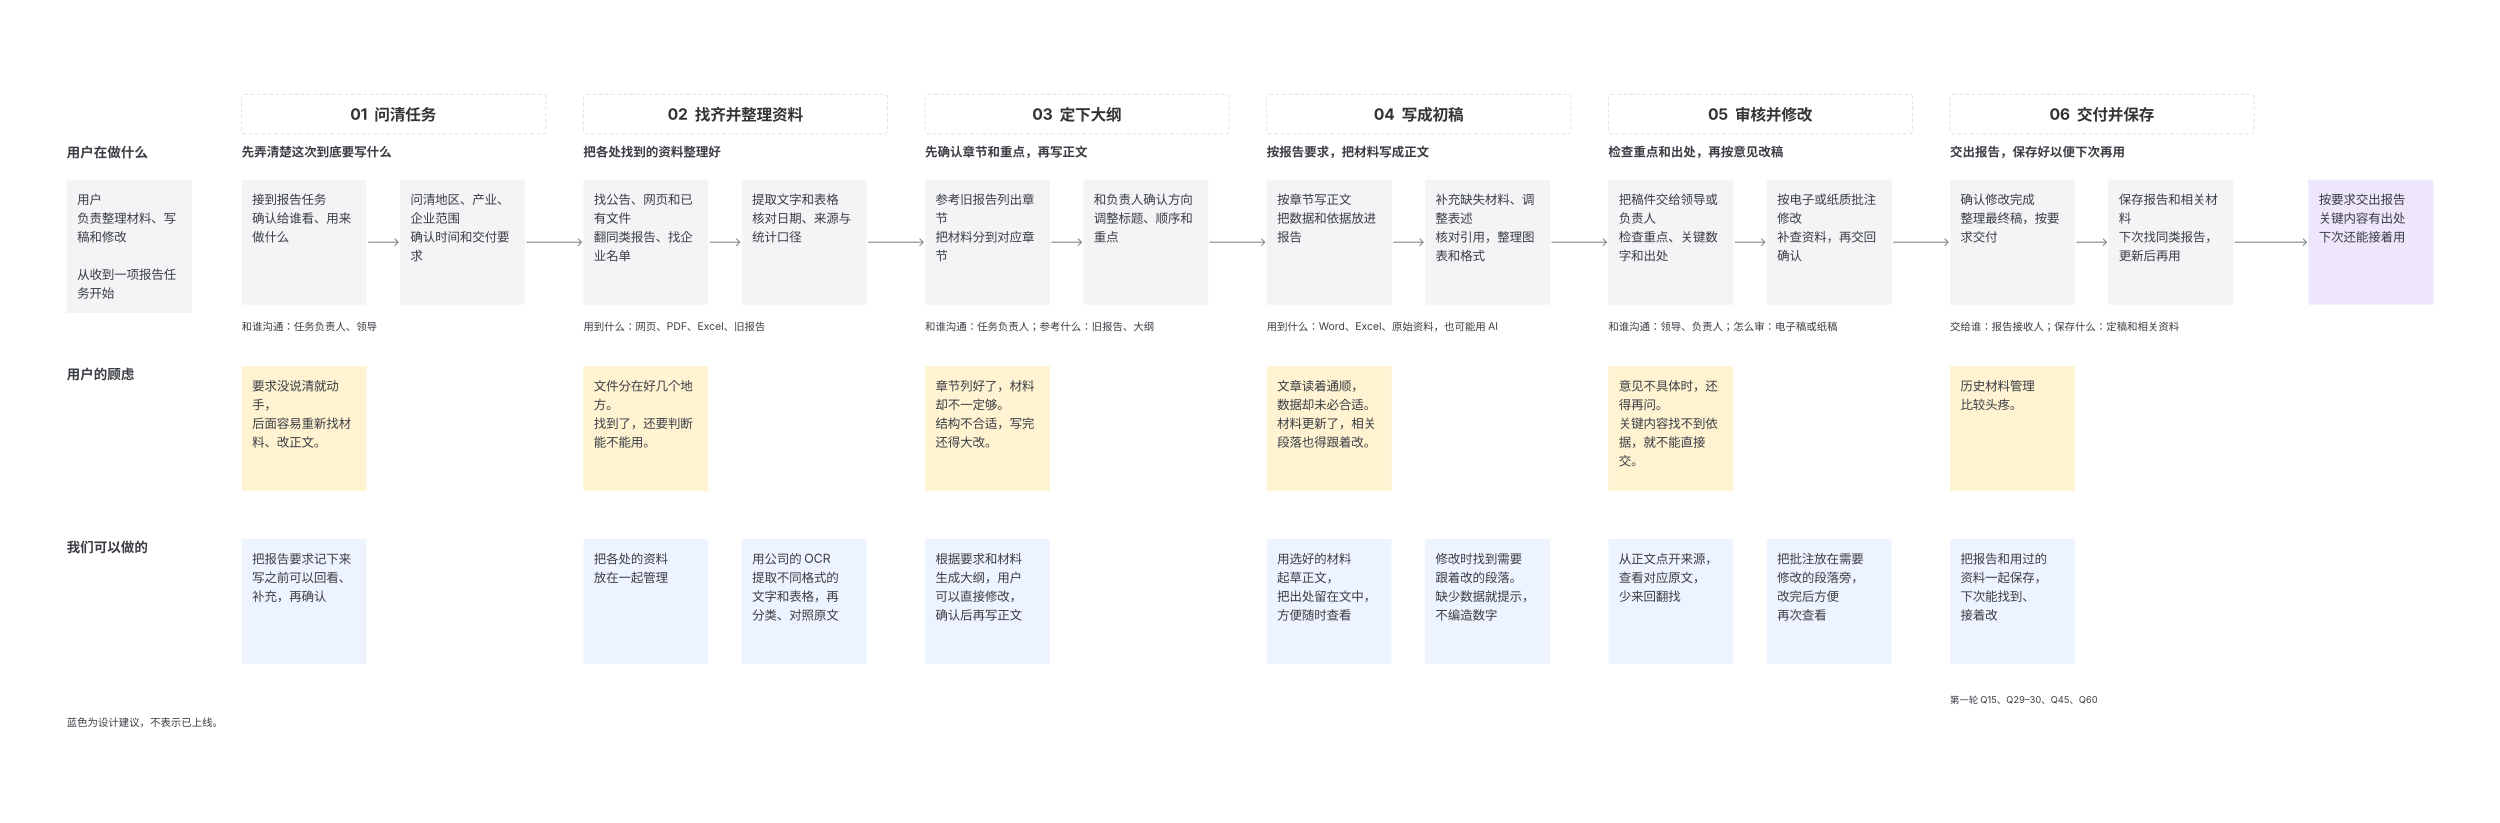
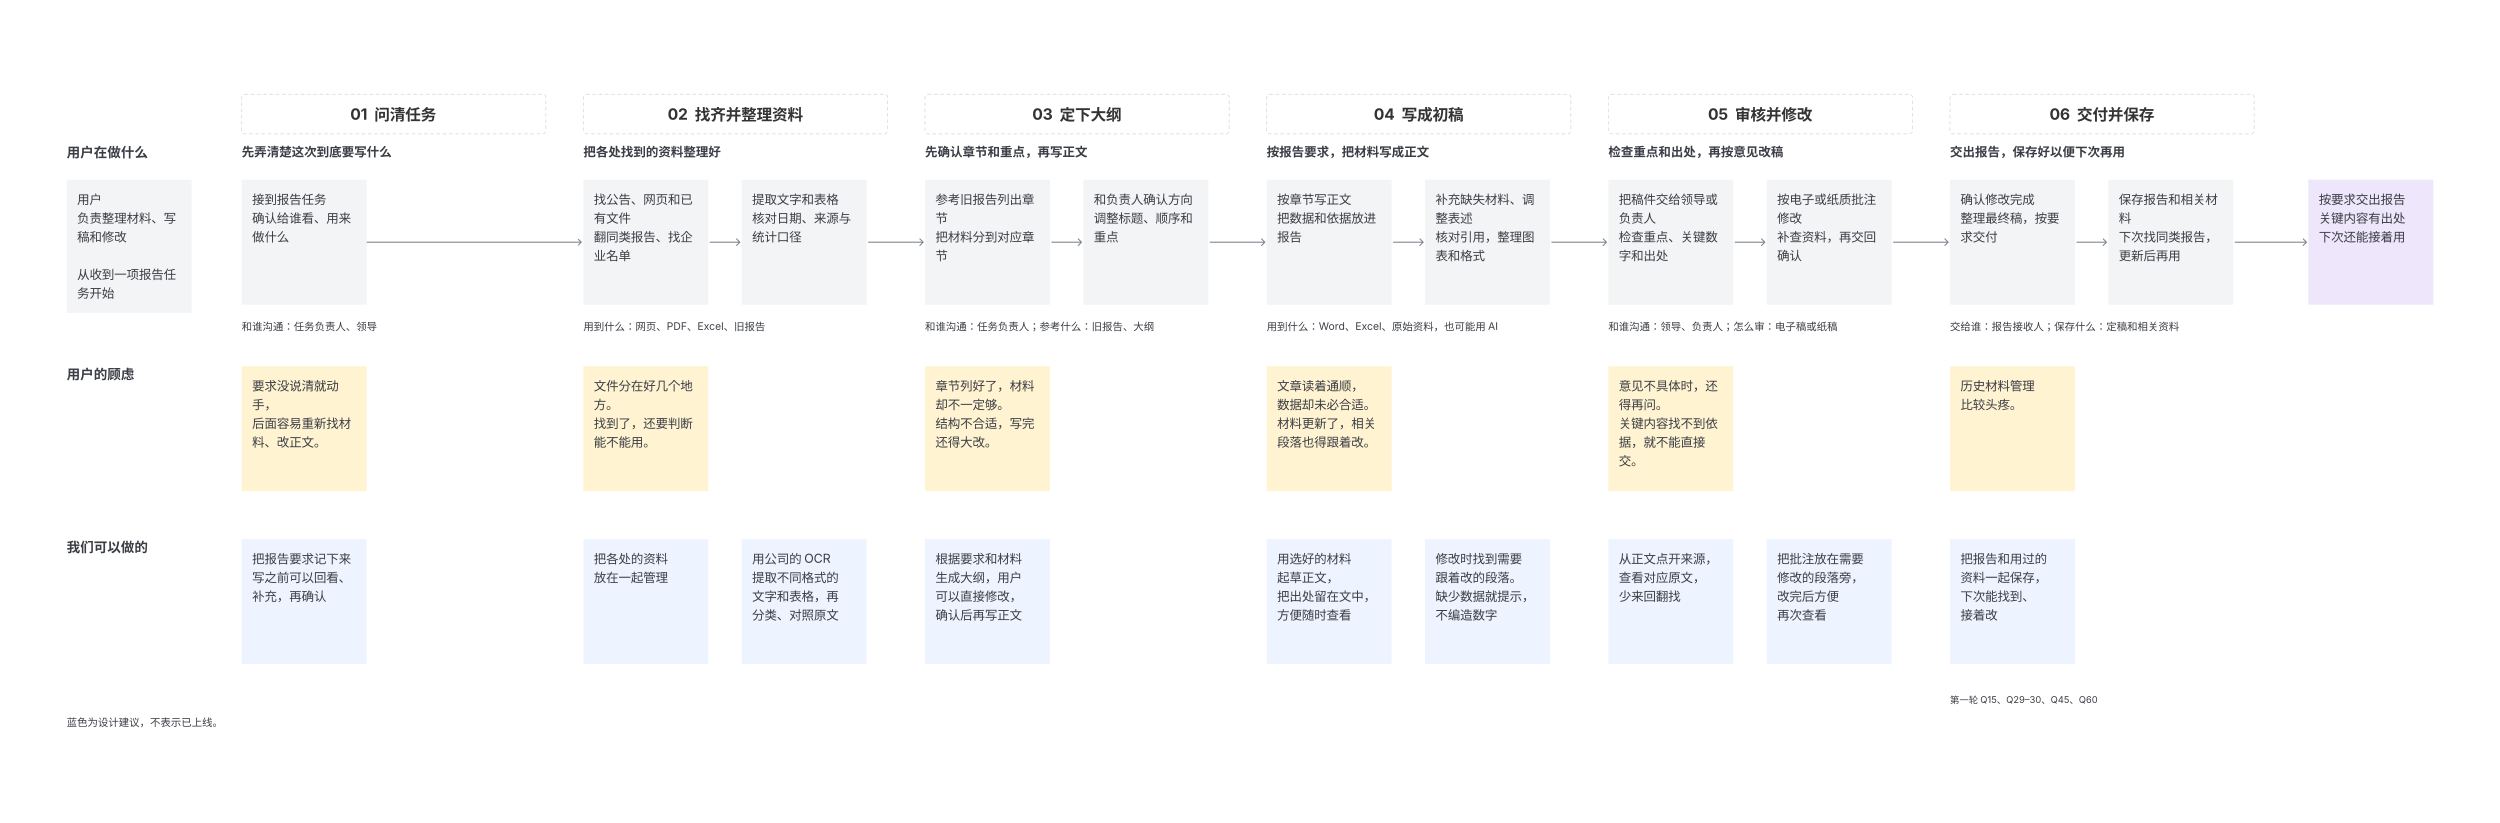
<svg xmlns="http://www.w3.org/2000/svg" width="4800" height="1580" viewBox="0 0 4800 1580" fill="none">
  <rect x="464" y="181" width="584" height="76" rx="6" stroke="#DDDAD1" stroke-width="1.5" stroke-linecap="round" stroke-dasharray="6 6" />
  <text fill="black" fill-opacity="0.8" style="white-space: pre" xml:space="preserve" font-family="Inter" font-size="30" font-weight="bold" letter-spacing="-0.011em">
    <tspan x="672.546" y="229.909">01  问清任务</tspan>
  </text>
  <text fill="#3A3D44" style="white-space: pre" xml:space="preserve" font-family="Inter" font-size="24" font-weight="bold" letter-spacing="0em">
    <tspan x="464" y="300.227">先弄清楚这次到底要写什么</tspan>
  </text>
  <g>
    <rect width="240" height="240" transform="translate(464 345)" fill="#F3F4F5" />
    <text fill="#3A3D44" style="white-space: pre" xml:space="preserve" font-family="Inter" font-size="24" letter-spacing="-0.011em">
      <tspan x="484" y="391.727">接到报告任务
</tspan>
      <tspan x="484" y="427.727">确认给谁看、用来</tspan>
      <tspan x="484" y="463.727">做什么</tspan>
    </text>
  </g>
-   <g>
-     <rect width="240" height="240" transform="translate(768 345)" fill="#F3F4F5" />
-     <text fill="#3A3D44" style="white-space: pre" xml:space="preserve" font-family="Inter" font-size="24" letter-spacing="-0.011em">
-       <tspan x="788" y="391.727">问清地区、产业、</tspan>
-       <tspan x="788" y="427.727">企业范围
- </tspan>
-       <tspan x="788" y="463.727">确认时间和交付要</tspan>
-       <tspan x="788" y="499.727">求</tspan>
-     </text>
-   </g>
-   <path d="M707.5 464C706.948 464 706.5 464.448 706.5 465C706.5 465.552 706.948 466 707.5 466V465V464ZM765.207 465.707C765.598 465.317 765.598 464.683 765.207 464.293L758.843 457.929C758.453 457.538 757.819 457.538 757.429 457.929C757.038 458.319 757.038 458.953 757.429 459.343L763.086 465L757.429 470.657C757.038 471.047 757.038 471.681 757.429 472.071C757.819 472.462 758.453 472.462 758.843 472.071L765.207 465.707ZM707.5 465V466H764.5V465V464H707.5V465Z" fill="#7E838C" />
  <text fill="#3A3D44" style="white-space: pre" xml:space="preserve" font-family="Inter" font-size="20" letter-spacing="0em">
    <tspan x="464" y="634.273">和谁沟通：任务负责人、领导</tspan>
  </text>
  <g>
    <rect width="240" height="240" transform="translate(464 703)" fill="#FFF3D1" />
    <text fill="#3A3D44" style="white-space: pre" xml:space="preserve" font-family="Inter" font-size="24" letter-spacing="-0.011em">
      <tspan x="484" y="749.727">要求没说清就动</tspan>
      <tspan x="484" y="785.727">手，
</tspan>
      <tspan x="484" y="821.727">后面容易重新找材</tspan>
      <tspan x="484" y="857.727">料、改正文。</tspan>
    </text>
  </g>
  <g>
    <rect width="240" height="240" transform="translate(464 1035)" fill="#EEF4FF" />
    <text fill="#3A3D44" style="white-space: pre" xml:space="preserve" font-family="Inter" font-size="24" letter-spacing="-0.011em">
      <tspan x="484" y="1081.73">把报告要求记下来</tspan>
      <tspan x="484" y="1117.73">写之前可以回看、</tspan>
      <tspan x="484" y="1153.73">补充，再确认</tspan>
      <tspan x="484" y="1189.73" />
    </text>
  </g>
  <rect x="1120" y="181" width="584" height="76" rx="6" stroke="#DDDAD1" stroke-width="1.5" stroke-linecap="round" stroke-dasharray="6 6" />
  <text fill="black" fill-opacity="0.8" style="white-space: pre" xml:space="preserve" font-family="Inter" font-size="30" font-weight="bold" letter-spacing="-0.011em">
    <tspan x="1281.93" y="229.909">02  找齐并整理资料</tspan>
  </text>
  <text fill="#3A3D44" style="white-space: pre" xml:space="preserve" font-family="Inter" font-size="24" font-weight="bold" letter-spacing="0em">
    <tspan x="1120" y="300.227">把各处找到的资料整理好</tspan>
  </text>
  <g>
    <rect width="240" height="240" transform="translate(1120 345)" fill="#F3F4F5" />
    <text fill="#3A3D44" style="white-space: pre" xml:space="preserve" font-family="Inter" font-size="24" letter-spacing="-0.011em">
      <tspan x="1140" y="391.727">找公告、网页和已</tspan>
      <tspan x="1140" y="427.727">有文件
</tspan>
      <tspan x="1140" y="463.727">翻同类报告、找企</tspan>
      <tspan x="1140" y="499.727">业名单</tspan>
    </text>
  </g>
-   <path d="M1011.5 464C1010.95 464 1010.5 464.448 1010.5 465C1010.5 465.552 1010.95 466 1011.5 466V465V464ZM1117.21 465.707C1117.6 465.317 1117.6 464.683 1117.21 464.293L1110.84 457.929C1110.45 457.538 1109.82 457.538 1109.43 457.929C1109.04 458.319 1109.04 458.953 1109.43 459.343L1115.09 465L1109.43 470.657C1109.04 471.047 1109.04 471.681 1109.43 472.071C1109.82 472.462 1110.45 472.462 1110.84 472.071L1117.21 465.707ZM1011.5 465V466H1116.5V465V464H1011.5V465Z" fill="#7E838C" />
+   <path d="M704 465H1116M1110 459L1116 465L1110 471" stroke="#7E838C" stroke-width="2" fill="none" />
  <g>
    <rect width="240" height="240" transform="translate(1424 345)" fill="#F3F4F5" />
    <text fill="#3A3D44" style="white-space: pre" xml:space="preserve" font-family="Inter" font-size="24" letter-spacing="-0.011em">
      <tspan x="1444" y="391.727">提取文字和表格
</tspan>
      <tspan x="1444" y="427.727">核对日期、来源与</tspan>
      <tspan x="1444" y="463.727">统计口径</tspan>
    </text>
  </g>
  <path d="M1363.5 464C1362.95 464 1362.5 464.448 1362.5 465C1362.5 465.552 1362.95 466 1363.5 466V465V464ZM1421.21 465.707C1421.6 465.317 1421.6 464.683 1421.21 464.293L1414.84 457.929C1414.45 457.538 1413.82 457.538 1413.43 457.929C1413.04 458.319 1413.04 458.953 1413.43 459.343L1419.09 465L1413.43 470.657C1413.04 471.047 1413.04 471.681 1413.43 472.071C1413.82 472.462 1414.45 472.462 1414.84 472.071L1421.21 465.707ZM1363.5 465V466H1420.5V465V464H1363.5V465Z" fill="#7E838C" />
  <text fill="#3A3D44" style="white-space: pre" xml:space="preserve" font-family="Inter" font-size="20" letter-spacing="0em">
    <tspan x="1120" y="634.273">用到什么：网页、PDF、Excel、旧报告</tspan>
  </text>
  <g>
    <rect width="240" height="240" transform="translate(1120 703)" fill="#FFF3D1" />
    <text fill="#3A3D44" style="white-space: pre" xml:space="preserve" font-family="Inter" font-size="24" letter-spacing="-0.011em">
      <tspan x="1140" y="749.727">文件分在好几个地</tspan>
      <tspan x="1140" y="785.727">方。
</tspan>
      <tspan x="1140" y="821.727">找到了，还要判断</tspan>
      <tspan x="1140" y="857.727">能不能用。</tspan>
    </text>
  </g>
  <g>
    <rect width="240" height="240" transform="translate(1120 1035)" fill="#EEF4FF" />
    <text fill="#3A3D44" style="white-space: pre" xml:space="preserve" font-family="Inter" font-size="24" letter-spacing="-0.011em">
      <tspan x="1140" y="1081.73">把各处的资料</tspan>
      <tspan x="1140" y="1117.73">放在一起管理</tspan>
    </text>
  </g>
  <g>
    <rect width="240" height="240" transform="translate(1424 1035)" fill="#EEF4FF" />
    <text fill="#3A3D44" style="white-space: pre" xml:space="preserve" font-family="Inter" font-size="24" letter-spacing="-0.011em">
      <tspan x="1444" y="1081.73">用公司的 OCR</tspan>
      <tspan x="1444" y="1117.73">提取不同格式的</tspan>
      <tspan x="1444" y="1153.73">文字和表格，再</tspan>
      <tspan x="1444" y="1189.73">分类、对照原文</tspan>
    </text>
  </g>
  <rect x="1776" y="181" width="584" height="76" rx="6" stroke="#DDDAD1" stroke-width="1.5" stroke-linecap="round" stroke-dasharray="6 6" />
  <text fill="black" fill-opacity="0.8" style="white-space: pre" xml:space="preserve" font-family="Inter" font-size="30" font-weight="bold" letter-spacing="-0.011em">
    <tspan x="1982" y="229.909">03  定下大纲</tspan>
  </text>
  <text fill="#3A3D44" style="white-space: pre" xml:space="preserve" font-family="Inter" font-size="24" font-weight="bold" letter-spacing="0em">
    <tspan x="1776" y="300.227">先确认章节和重点，再写正文</tspan>
  </text>
  <g>
    <rect width="240" height="240" transform="translate(1776 345)" fill="#F3F4F5" />
    <text fill="#3A3D44" style="white-space: pre" xml:space="preserve" font-family="Inter" font-size="24" letter-spacing="-0.011em">
      <tspan x="1796" y="391.727">参考旧报告列出章</tspan>
      <tspan x="1796" y="427.727">节
</tspan>
      <tspan x="1796" y="463.727">把材料分到对应章</tspan>
      <tspan x="1796" y="499.727">节</tspan>
    </text>
  </g>
  <path d="M1667.5 464C1666.95 464 1666.5 464.448 1666.5 465C1666.5 465.552 1666.95 466 1667.5 466V465V464ZM1773.21 465.707C1773.6 465.317 1773.6 464.683 1773.21 464.293L1766.84 457.929C1766.45 457.538 1765.82 457.538 1765.43 457.929C1765.04 458.319 1765.04 458.953 1765.43 459.343L1771.09 465L1765.43 470.657C1765.04 471.047 1765.04 471.681 1765.43 472.071C1765.82 472.462 1766.45 472.462 1766.84 472.071L1773.21 465.707ZM1667.5 465V466H1772.5V465V464H1667.5V465Z" fill="#7E838C" />
  <g>
    <rect width="240" height="240" transform="translate(2080 345)" fill="#F3F4F5" />
    <text fill="#3A3D44" style="white-space: pre" xml:space="preserve" font-family="Inter" font-size="24" letter-spacing="-0.011em">
      <tspan x="2100" y="391.727">和负责人确认方向
</tspan>
      <tspan x="2100" y="427.727">调整标题、顺序和</tspan>
      <tspan x="2100" y="463.727">重点</tspan>
    </text>
  </g>
  <path d="M2019.5 464C2018.95 464 2018.5 464.448 2018.5 465C2018.5 465.552 2018.95 466 2019.5 466V465V464ZM2077.21 465.707C2077.6 465.317 2077.6 464.683 2077.21 464.293L2070.84 457.929C2070.45 457.538 2069.82 457.538 2069.43 457.929C2069.04 458.319 2069.04 458.953 2069.43 459.343L2075.09 465L2069.43 470.657C2069.04 471.047 2069.04 471.681 2069.43 472.071C2069.82 472.462 2070.45 472.462 2070.84 472.071L2077.21 465.707ZM2019.5 465V466H2076.5V465V464H2019.5V465Z" fill="#7E838C" />
  <text fill="#3A3D44" style="white-space: pre" xml:space="preserve" font-family="Inter" font-size="20" letter-spacing="0em">
    <tspan x="1776" y="634.273">和谁沟通：任务负责人；参考什么：旧报告、大纲</tspan>
  </text>
  <g>
    <rect width="240" height="240" transform="translate(1776 703)" fill="#FFF3D1" />
    <text fill="#3A3D44" style="white-space: pre" xml:space="preserve" font-family="Inter" font-size="24" letter-spacing="-0.011em">
      <tspan x="1796" y="749.727">章节列好了，材料</tspan>
      <tspan x="1796" y="785.727">却不一定够。</tspan>
      <tspan x="1796" y="821.727">结构不合适，写完</tspan>
      <tspan x="1796" y="857.727">还得大改。</tspan>
    </text>
  </g>
  <g>
    <rect width="240" height="240" transform="translate(1776 1035)" fill="#EEF4FF" />
    <text fill="#3A3D44" style="white-space: pre" xml:space="preserve" font-family="Inter" font-size="24" letter-spacing="-0.011em">
      <tspan x="1796" y="1081.73">根据要求和材料</tspan>
      <tspan x="1796" y="1117.73">生成大纲，用户</tspan>
      <tspan x="1796" y="1153.73">可以直接修改，</tspan>
      <tspan x="1796" y="1189.73">确认后再写正文</tspan>
    </text>
  </g>
  <rect x="2432" y="181" width="584" height="76" rx="6" stroke="#DDDAD1" stroke-width="1.5" stroke-linecap="round" stroke-dasharray="6 6" />
  <text fill="black" fill-opacity="0.8" style="white-space: pre" xml:space="preserve" font-family="Inter" font-size="30" font-weight="bold" letter-spacing="-0.011em">
    <tspan x="2637.72" y="229.909">04  写成初稿</tspan>
  </text>
  <text fill="#3A3D44" style="white-space: pre" xml:space="preserve" font-family="Inter" font-size="24" font-weight="bold" letter-spacing="0em">
    <tspan x="2432" y="300.227">按报告要求，把材料写成正文</tspan>
  </text>
  <g>
    <rect width="240" height="240" transform="translate(2432 345)" fill="#F3F4F5" />
    <text fill="#3A3D44" style="white-space: pre" xml:space="preserve" font-family="Inter" font-size="24" letter-spacing="-0.011em">
      <tspan x="2452" y="391.727">按章节写正文
</tspan>
      <tspan x="2452" y="427.727">把数据和依据放进</tspan>
      <tspan x="2452" y="463.727">报告</tspan>
    </text>
  </g>
  <path d="M2323.5 464C2322.95 464 2322.5 464.448 2322.5 465C2322.5 465.552 2322.95 466 2323.5 466V465V464ZM2429.21 465.707C2429.6 465.317 2429.6 464.683 2429.21 464.293L2422.84 457.929C2422.45 457.538 2421.82 457.538 2421.43 457.929C2421.04 458.319 2421.04 458.953 2421.43 459.343L2427.09 465L2421.43 470.657C2421.04 471.047 2421.04 471.681 2421.43 472.071C2421.82 472.462 2422.45 472.462 2422.84 472.071L2429.21 465.707ZM2323.5 465V466H2428.5V465V464H2323.5V465Z" fill="#7E838C" />
  <g>
    <rect width="240" height="240" transform="translate(2736 345)" fill="#F3F4F5" />
    <text fill="#3A3D44" style="white-space: pre" xml:space="preserve" font-family="Inter" font-size="24" letter-spacing="-0.011em">
      <tspan x="2756" y="391.727">补充缺失材料、调</tspan>
      <tspan x="2756" y="427.727">整表述
</tspan>
      <tspan x="2756" y="463.727">核对引用，整理图</tspan>
      <tspan x="2756" y="499.727">表和格式</tspan>
    </text>
  </g>
  <path d="M2675.5 464C2674.95 464 2674.5 464.448 2674.5 465C2674.5 465.552 2674.95 466 2675.5 466V465V464ZM2733.21 465.707C2733.6 465.317 2733.6 464.683 2733.21 464.293L2726.84 457.929C2726.45 457.538 2725.82 457.538 2725.43 457.929C2725.04 458.319 2725.04 458.953 2725.43 459.343L2731.09 465L2725.43 470.657C2725.04 471.047 2725.04 471.681 2725.43 472.071C2725.82 472.462 2726.45 472.462 2726.84 472.071L2733.21 465.707ZM2675.5 465V466H2732.5V465V464H2675.5V465Z" fill="#7E838C" />
  <text fill="#3A3D44" style="white-space: pre" xml:space="preserve" font-family="Inter" font-size="20" letter-spacing="0em">
    <tspan x="2432" y="634.273">用到什么：Word、Excel、原始资料，也可能用 AI</tspan>
  </text>
  <g>
    <rect width="240" height="240" transform="translate(2432 703)" fill="#FFF3D1" />
    <text fill="#3A3D44" style="white-space: pre" xml:space="preserve" font-family="Inter" font-size="24" letter-spacing="-0.011em">
      <tspan x="2452" y="749.727">文章读着通顺，</tspan>
      <tspan x="2452" y="785.727">数据却未必合适。</tspan>
      <tspan x="2452" y="821.727">材料更新了，相关</tspan>
      <tspan x="2452" y="857.727">段落也得跟着改。</tspan>
    </text>
  </g>
  <g>
    <rect width="240" height="240" transform="translate(2432 1035)" fill="#EEF4FF" />
    <text fill="#3A3D44" style="white-space: pre" xml:space="preserve" font-family="Inter" font-size="24" letter-spacing="-0.011em">
      <tspan x="2452" y="1081.73">用选好的材料</tspan>
      <tspan x="2452" y="1117.73">起草正文，</tspan>
      <tspan x="2452" y="1153.73">把出处留在文中，</tspan>
      <tspan x="2452" y="1189.73">方便随时查看</tspan>
    </text>
  </g>
  <g>
    <rect width="240" height="240" transform="translate(2736 1035)" fill="#EEF4FF" />
    <text fill="#3A3D44" style="white-space: pre" xml:space="preserve" font-family="Inter" font-size="24" letter-spacing="-0.011em">
      <tspan x="2756" y="1081.73">修改时找到需要</tspan>
      <tspan x="2756" y="1117.73">跟着改的段落。</tspan>
      <tspan x="2756" y="1153.73">缺少数据就提示，</tspan>
      <tspan x="2756" y="1189.73">不编造数字</tspan>
    </text>
  </g>
  <rect x="3088" y="181" width="584" height="76" rx="6" stroke="#DDDAD1" stroke-width="1.5" stroke-linecap="round" stroke-dasharray="6 6" />
  <text fill="black" fill-opacity="0.8" style="white-space: pre" xml:space="preserve" font-family="Inter" font-size="30" font-weight="bold" letter-spacing="-0.011em">
    <tspan x="3279.38" y="229.909">05  审核并修改</tspan>
  </text>
  <text fill="#3A3D44" style="white-space: pre" xml:space="preserve" font-family="Inter" font-size="24" font-weight="bold" letter-spacing="0em">
    <tspan x="3088" y="300.227">检查重点和出处，再按意见改稿</tspan>
  </text>
  <g>
    <rect width="240" height="240" transform="translate(3088 345)" fill="#F3F4F5" />
    <text fill="#3A3D44" style="white-space: pre" xml:space="preserve" font-family="Inter" font-size="24" letter-spacing="-0.011em">
      <tspan x="3108" y="391.727">把稿件交给领导或</tspan>
      <tspan x="3108" y="427.727">负责人
</tspan>
      <tspan x="3108" y="463.727">检查重点、关键数</tspan>
      <tspan x="3108" y="499.727">字和出处</tspan>
    </text>
  </g>
  <path d="M2979.5 464C2978.95 464 2978.5 464.448 2978.5 465C2978.5 465.552 2978.95 466 2979.5 466V465V464ZM3085.21 465.707C3085.6 465.317 3085.6 464.683 3085.21 464.293L3078.84 457.929C3078.45 457.538 3077.82 457.538 3077.43 457.929C3077.04 458.319 3077.04 458.953 3077.43 459.343L3083.09 465L3077.43 470.657C3077.04 471.047 3077.04 471.681 3077.43 472.071C3077.82 472.462 3078.45 472.462 3078.84 472.071L3085.21 465.707ZM2979.5 465V466H3084.5V465V464H2979.5V465Z" fill="#7E838C" />
  <g>
    <rect width="240" height="240" transform="translate(3392 345)" fill="#F3F4F5" />
    <text fill="#3A3D44" style="white-space: pre" xml:space="preserve" font-family="Inter" font-size="24" letter-spacing="-0.011em">
      <tspan x="3412" y="391.727">按电子或纸质批注</tspan>
      <tspan x="3412" y="427.727">修改
</tspan>
      <tspan x="3412" y="463.727">补查资料，再交回</tspan>
      <tspan x="3412" y="499.727">确认</tspan>
    </text>
  </g>
  <path d="M3331.5 464C3330.95 464 3330.5 464.448 3330.5 465C3330.5 465.552 3330.95 466 3331.5 466V465V464ZM3389.21 465.707C3389.6 465.317 3389.6 464.683 3389.21 464.293L3382.84 457.929C3382.45 457.538 3381.82 457.538 3381.43 457.929C3381.04 458.319 3381.04 458.953 3381.43 459.343L3387.09 465L3381.43 470.657C3381.04 471.047 3381.04 471.681 3381.43 472.071C3381.82 472.462 3382.45 472.462 3382.84 472.071L3389.21 465.707ZM3331.5 465V466H3388.5V465V464H3331.5V465Z" fill="#7E838C" />
  <text fill="#3A3D44" style="white-space: pre" xml:space="preserve" font-family="Inter" font-size="20" letter-spacing="0em">
    <tspan x="3088" y="634.273">和谁沟通：领导、负责人；怎么审：电子稿或纸稿</tspan>
  </text>
  <g>
    <rect width="240" height="240" transform="translate(3088 703)" fill="#FFF3D1" />
    <text fill="#3A3D44" style="white-space: pre" xml:space="preserve" font-family="Inter" font-size="24" letter-spacing="-0.011em">
      <tspan x="3108" y="749.727">意见不具体时，还</tspan>
      <tspan x="3108" y="785.727">得再问。
</tspan>
      <tspan x="3108" y="821.727">关键内容找不到依</tspan>
      <tspan x="3108" y="857.727">据，就不能直接</tspan>
      <tspan x="3108" y="893.727">交。</tspan>
    </text>
  </g>
  <g>
    <rect width="240" height="240" transform="translate(3088 1035)" fill="#EEF4FF" />
    <text fill="#3A3D44" style="white-space: pre" xml:space="preserve" font-family="Inter" font-size="24" letter-spacing="-0.011em">
      <tspan x="3108" y="1081.73">从正文点开来源，</tspan>
      <tspan x="3108" y="1117.73">查看对应原文，</tspan>
      <tspan x="3108" y="1153.73">少来回翻找</tspan>
    </text>
  </g>
  <g>
    <rect width="240" height="240" transform="translate(3392 1035)" fill="#EEF4FF" />
    <text fill="#3A3D44" style="white-space: pre" xml:space="preserve" font-family="Inter" font-size="24" letter-spacing="-0.011em">
      <tspan x="3412" y="1081.73">把批注放在需要</tspan>
      <tspan x="3412" y="1117.73">修改的段落旁，</tspan>
      <tspan x="3412" y="1153.73">改完后方便</tspan>
      <tspan x="3412" y="1189.73">再次查看</tspan>
    </text>
  </g>
  <rect x="3744" y="181" width="584" height="76" rx="6" stroke="#DDDAD1" stroke-width="1.5" stroke-linecap="round" stroke-dasharray="6 6" />
  <text fill="black" fill-opacity="0.8" style="white-space: pre" xml:space="preserve" font-family="Inter" font-size="30" font-weight="bold" letter-spacing="-0.011em">
    <tspan x="3935.15" y="229.909">06  交付并保存</tspan>
  </text>
  <text fill="#3A3D44" style="white-space: pre" xml:space="preserve" font-family="Inter" font-size="24" font-weight="bold" letter-spacing="0em">
    <tspan x="3744" y="300.227">交出报告，保存好以便下次再用</tspan>
  </text>
  <g>
    <rect width="240" height="240" transform="translate(3744 345)" fill="#F3F4F5" />
    <text fill="#3A3D44" style="white-space: pre" xml:space="preserve" font-family="Inter" font-size="24" letter-spacing="-0.011em">
      <tspan x="3764" y="391.727">确认修改完成
</tspan>
      <tspan x="3764" y="427.727">整理最终稿，按要</tspan>
      <tspan x="3764" y="463.727">求交付</tspan>
    </text>
  </g>
  <path d="M3635.5 464C3634.95 464 3634.5 464.448 3634.5 465C3634.5 465.552 3634.95 466 3635.5 466V465V464ZM3741.21 465.707C3741.6 465.317 3741.6 464.683 3741.21 464.293L3734.84 457.929C3734.45 457.538 3733.82 457.538 3733.43 457.929C3733.04 458.319 3733.04 458.953 3733.43 459.343L3739.09 465L3733.43 470.657C3733.04 471.047 3733.04 471.681 3733.43 472.071C3733.82 472.462 3734.45 472.462 3734.84 472.071L3741.21 465.707ZM3635.5 465V466H3740.5V465V464H3635.5V465Z" fill="#7E838C" />
  <g>
    <rect width="240" height="240" transform="translate(4048 345)" fill="#F3F4F5" />
    <text fill="#3A3D44" style="white-space: pre" xml:space="preserve" font-family="Inter" font-size="24" letter-spacing="-0.011em">
      <tspan x="4068" y="391.727">保存报告和相关材</tspan>
      <tspan x="4068" y="427.727">料
</tspan>
      <tspan x="4068" y="463.727">下次找同类报告，</tspan>
      <tspan x="4068" y="499.727">更新后再用</tspan>
    </text>
  </g>
  <path d="M3987.5 464C3986.95 464 3986.5 464.448 3986.5 465C3986.5 465.552 3986.95 466 3987.5 466V465V464ZM4045.21 465.707C4045.6 465.317 4045.6 464.683 4045.21 464.293L4038.84 457.929C4038.45 457.538 4037.82 457.538 4037.43 457.929C4037.04 458.319 4037.04 458.953 4037.43 459.343L4043.09 465L4037.43 470.657C4037.04 471.047 4037.04 471.681 4037.43 472.071C4037.82 472.462 4038.45 472.462 4038.84 472.071L4045.21 465.707ZM3987.5 465V466H4044.5V465V464H3987.5V465Z" fill="#7E838C" />
  <text fill="#3A3D44" style="white-space: pre" xml:space="preserve" font-family="Inter" font-size="20" letter-spacing="0em">
    <tspan x="3744" y="634.273">交给谁：报告接收人；保存什么：定稿和相关资料</tspan>
  </text>
  <g>
    <rect width="240" height="240" transform="translate(3744 703)" fill="#FFF3D1" />
    <text fill="#3A3D44" style="white-space: pre" xml:space="preserve" font-family="Inter" font-size="24" letter-spacing="-0.011em">
      <tspan x="3764" y="749.727">历史材料管理</tspan>
      <tspan x="3764" y="785.727">比较头疼。</tspan>
      <tspan x="3764" y="821.727" />
      <tspan x="3764" y="857.727" />
    </text>
  </g>
  <g>
    <rect width="240" height="240" transform="translate(3744 1035)" fill="#EEF4FF" />
    <text fill="#3A3D44" style="white-space: pre" xml:space="preserve" font-family="Inter" font-size="24" letter-spacing="-0.011em">
      <tspan x="3764" y="1081.73">把报告和用过的</tspan>
      <tspan x="3764" y="1117.73">资料一起保存，</tspan>
      <tspan x="3764" y="1153.73">下次能找到、</tspan>
      <tspan x="3764" y="1189.73">接着改</tspan>
    </text>
  </g>
  <text fill="#3A3D44" style="white-space: pre" xml:space="preserve" font-family="Inter" font-size="18" letter-spacing="0em">
    <tspan x="3744" y="1350.55">第一轮 Q15、Q29–30、Q45、Q60</tspan>
  </text>
  <g>
    <rect width="240" height="256" transform="translate(128 345)" fill="#F3F4F5" />
    <text fill="#3A3D44" style="white-space: pre" xml:space="preserve" font-family="Inter" font-size="24" letter-spacing="-0.011em">
      <tspan x="148" y="391.727">用户
</tspan>
      <tspan x="148" y="427.727">负责整理材料、写</tspan>
      <tspan x="148" y="463.727">稿和修改
</tspan>
      <tspan x="148" y="499.727">
</tspan>
      <tspan x="148" y="535.727">从收到一项报告任</tspan>
      <tspan x="148" y="571.727">务开始</tspan>
    </text>
  </g>
  <g>
    <rect width="240" height="240" transform="translate(4432 345)" fill="#EEE6FA" />
    <text fill="#3A3D44" style="white-space: pre" xml:space="preserve" font-family="Inter" font-size="24" letter-spacing="-0.011em">
      <tspan x="4452" y="391.727">按要求交出报告</tspan>
      <tspan x="4452" y="427.727">关键内容有出处</tspan>
      <tspan x="4452" y="463.727">下次还能接着用</tspan>
    </text>
  </g>
  <path d="M4291.5 464C4290.95 464 4290.5 464.448 4290.5 465C4290.5 465.552 4290.95 466 4291.5 466V465V464ZM4429.21 465.707C4429.6 465.317 4429.6 464.683 4429.21 464.293L4422.84 457.929C4422.45 457.538 4421.82 457.538 4421.43 457.929C4421.04 458.319 4421.04 458.953 4421.43 459.343L4427.09 465L4421.43 470.657C4421.04 471.047 4421.04 471.681 4421.43 472.071C4421.82 472.462 4422.45 472.462 4422.84 472.071L4429.21 465.707ZM4291.5 465V466H4428.5V465V464H4291.5V465Z" fill="#7E838C" />
  <text fill="#3A3D44" style="white-space: pre" xml:space="preserve" font-family="Inter" font-size="26" font-weight="bold" letter-spacing="0em">
    <tspan x="128" y="301.955">用户在做什么</tspan>
  </text>
  <text fill="#3A3D44" style="white-space: pre" xml:space="preserve" font-family="Inter" font-size="26" font-weight="bold" letter-spacing="0em">
    <tspan x="128" y="727.955">用户的顾虑</tspan>
  </text>
  <text fill="#3A3D44" style="white-space: pre" xml:space="preserve" font-family="Inter" font-size="26" font-weight="bold" letter-spacing="0em">
    <tspan x="128" y="1060">我们可以做的</tspan>
  </text>
  <text fill="#3A3D44" style="white-space: pre" xml:space="preserve" font-family="Inter" font-size="20" letter-spacing="0em">
    <tspan x="128" y="1394.27">蓝色为设计建议，不表示已上线。</tspan>
  </text>
  <defs>





























</defs>
</svg>
